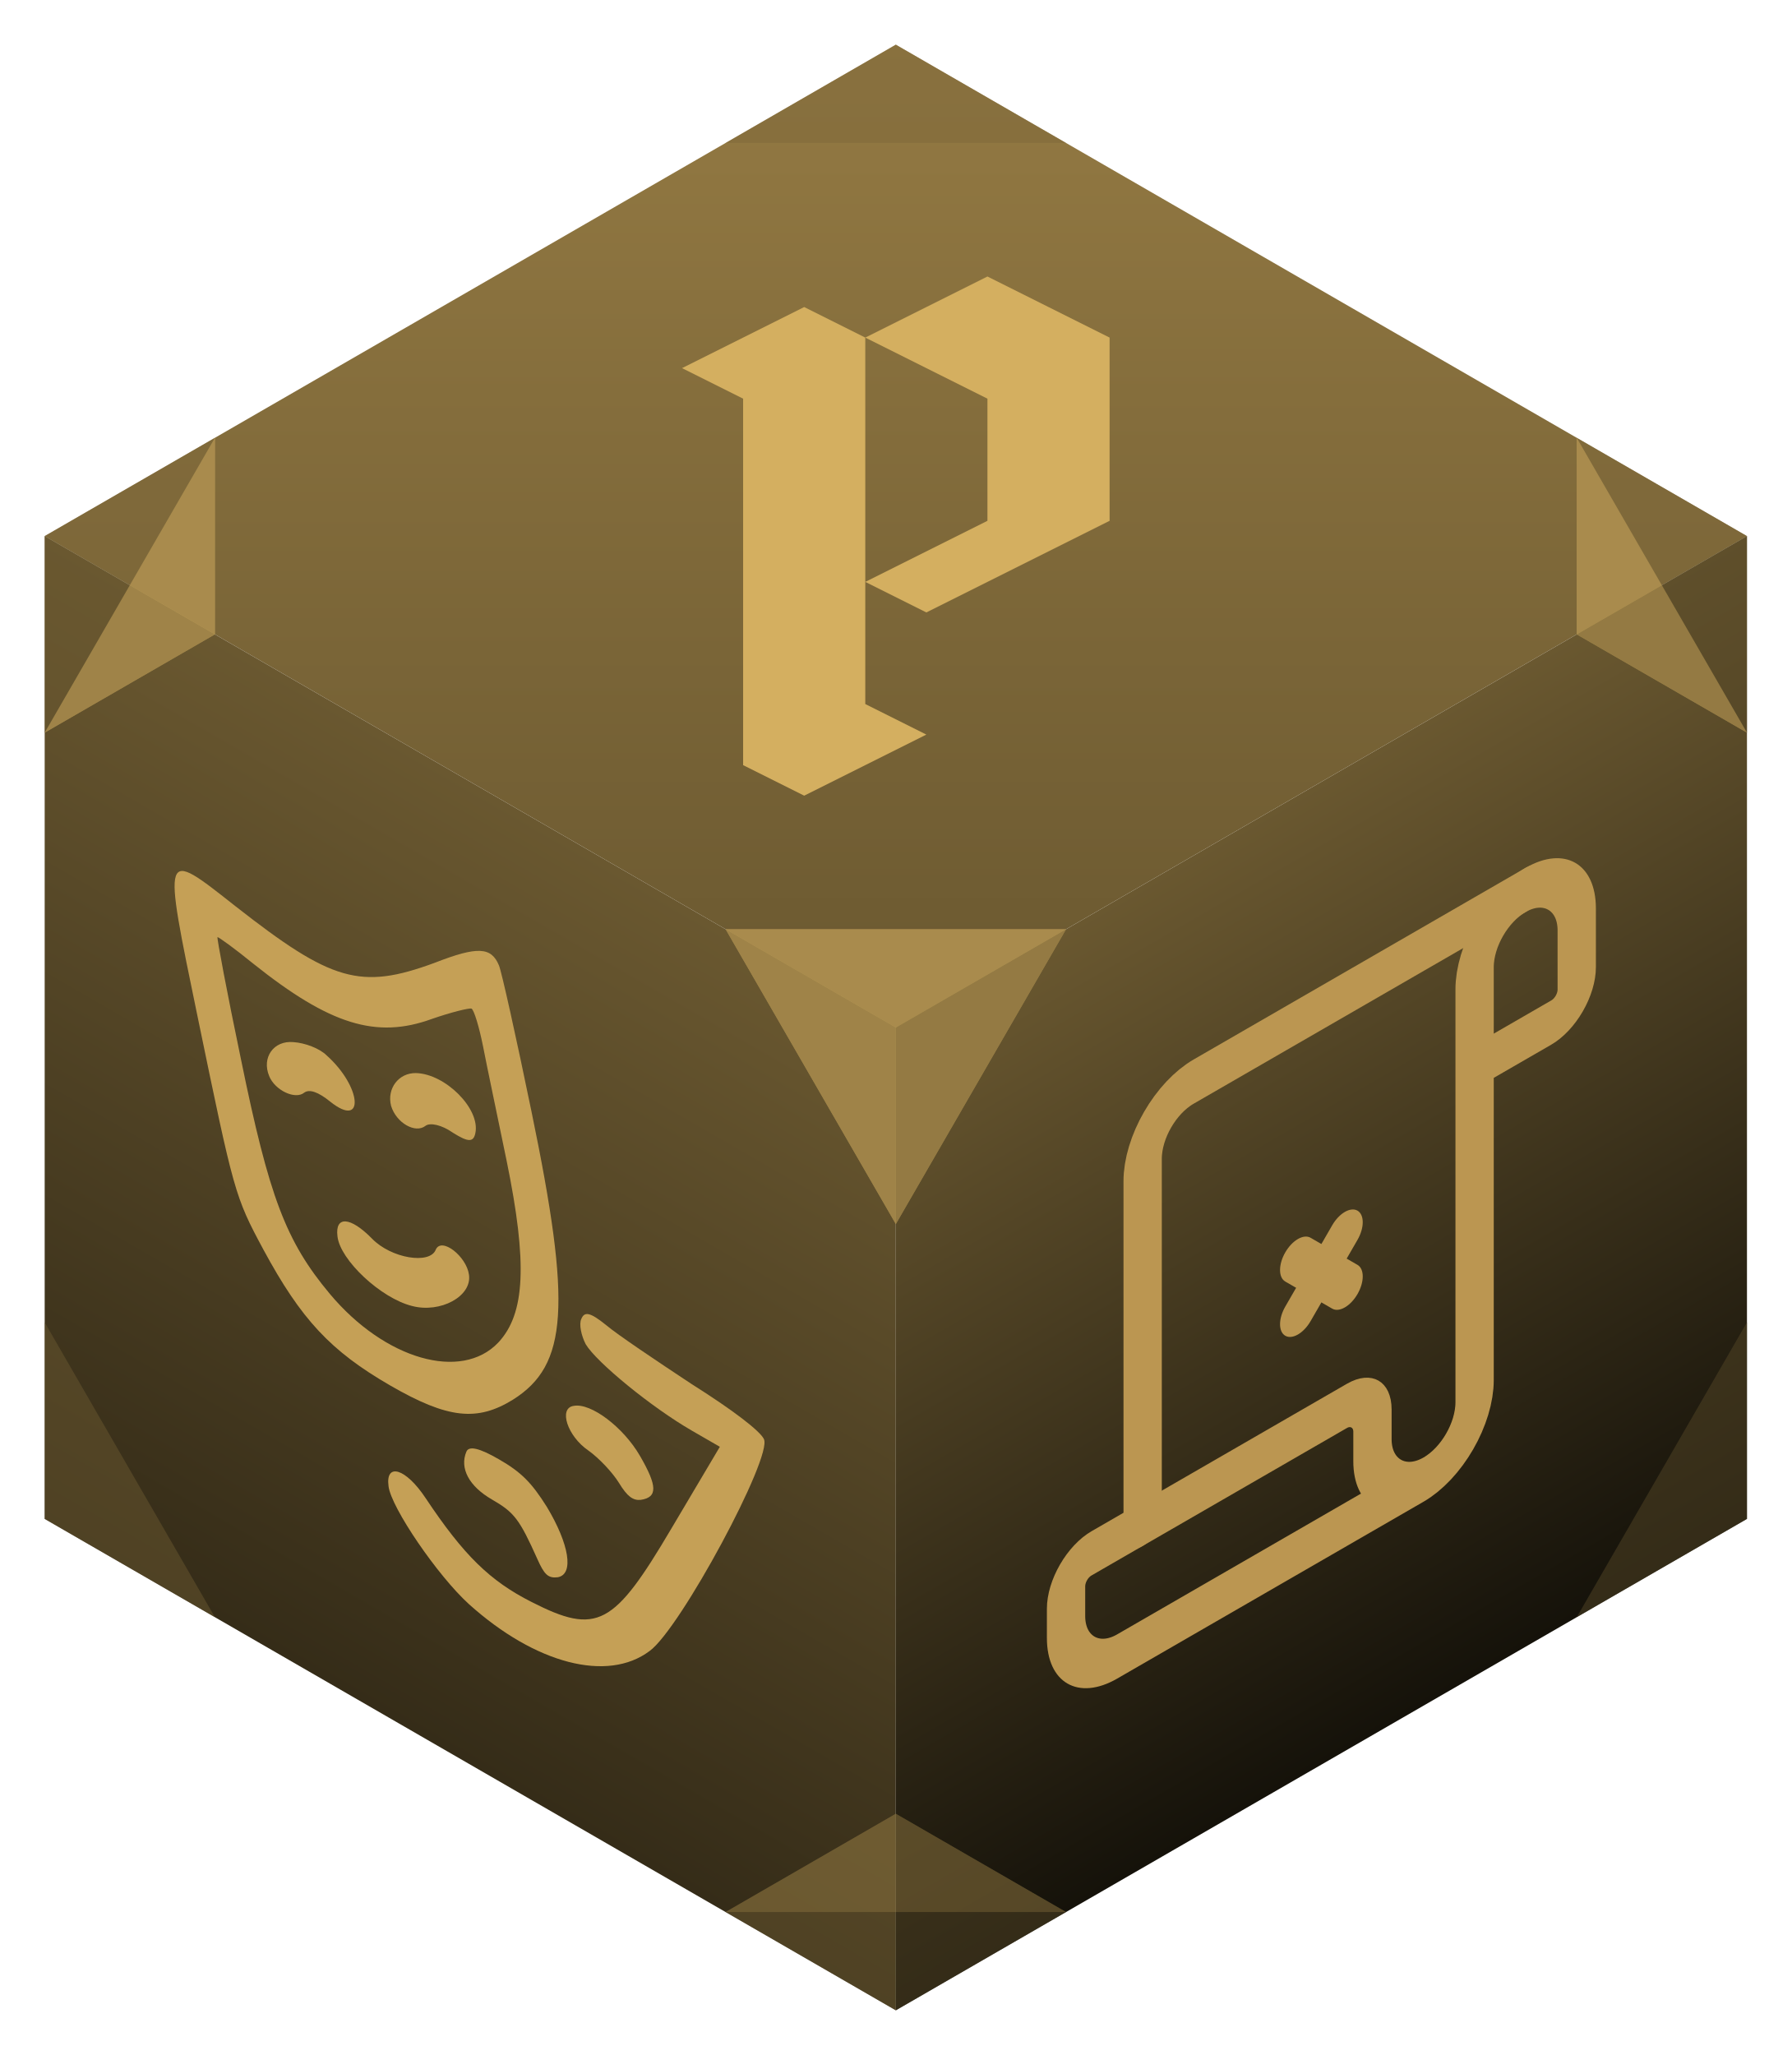
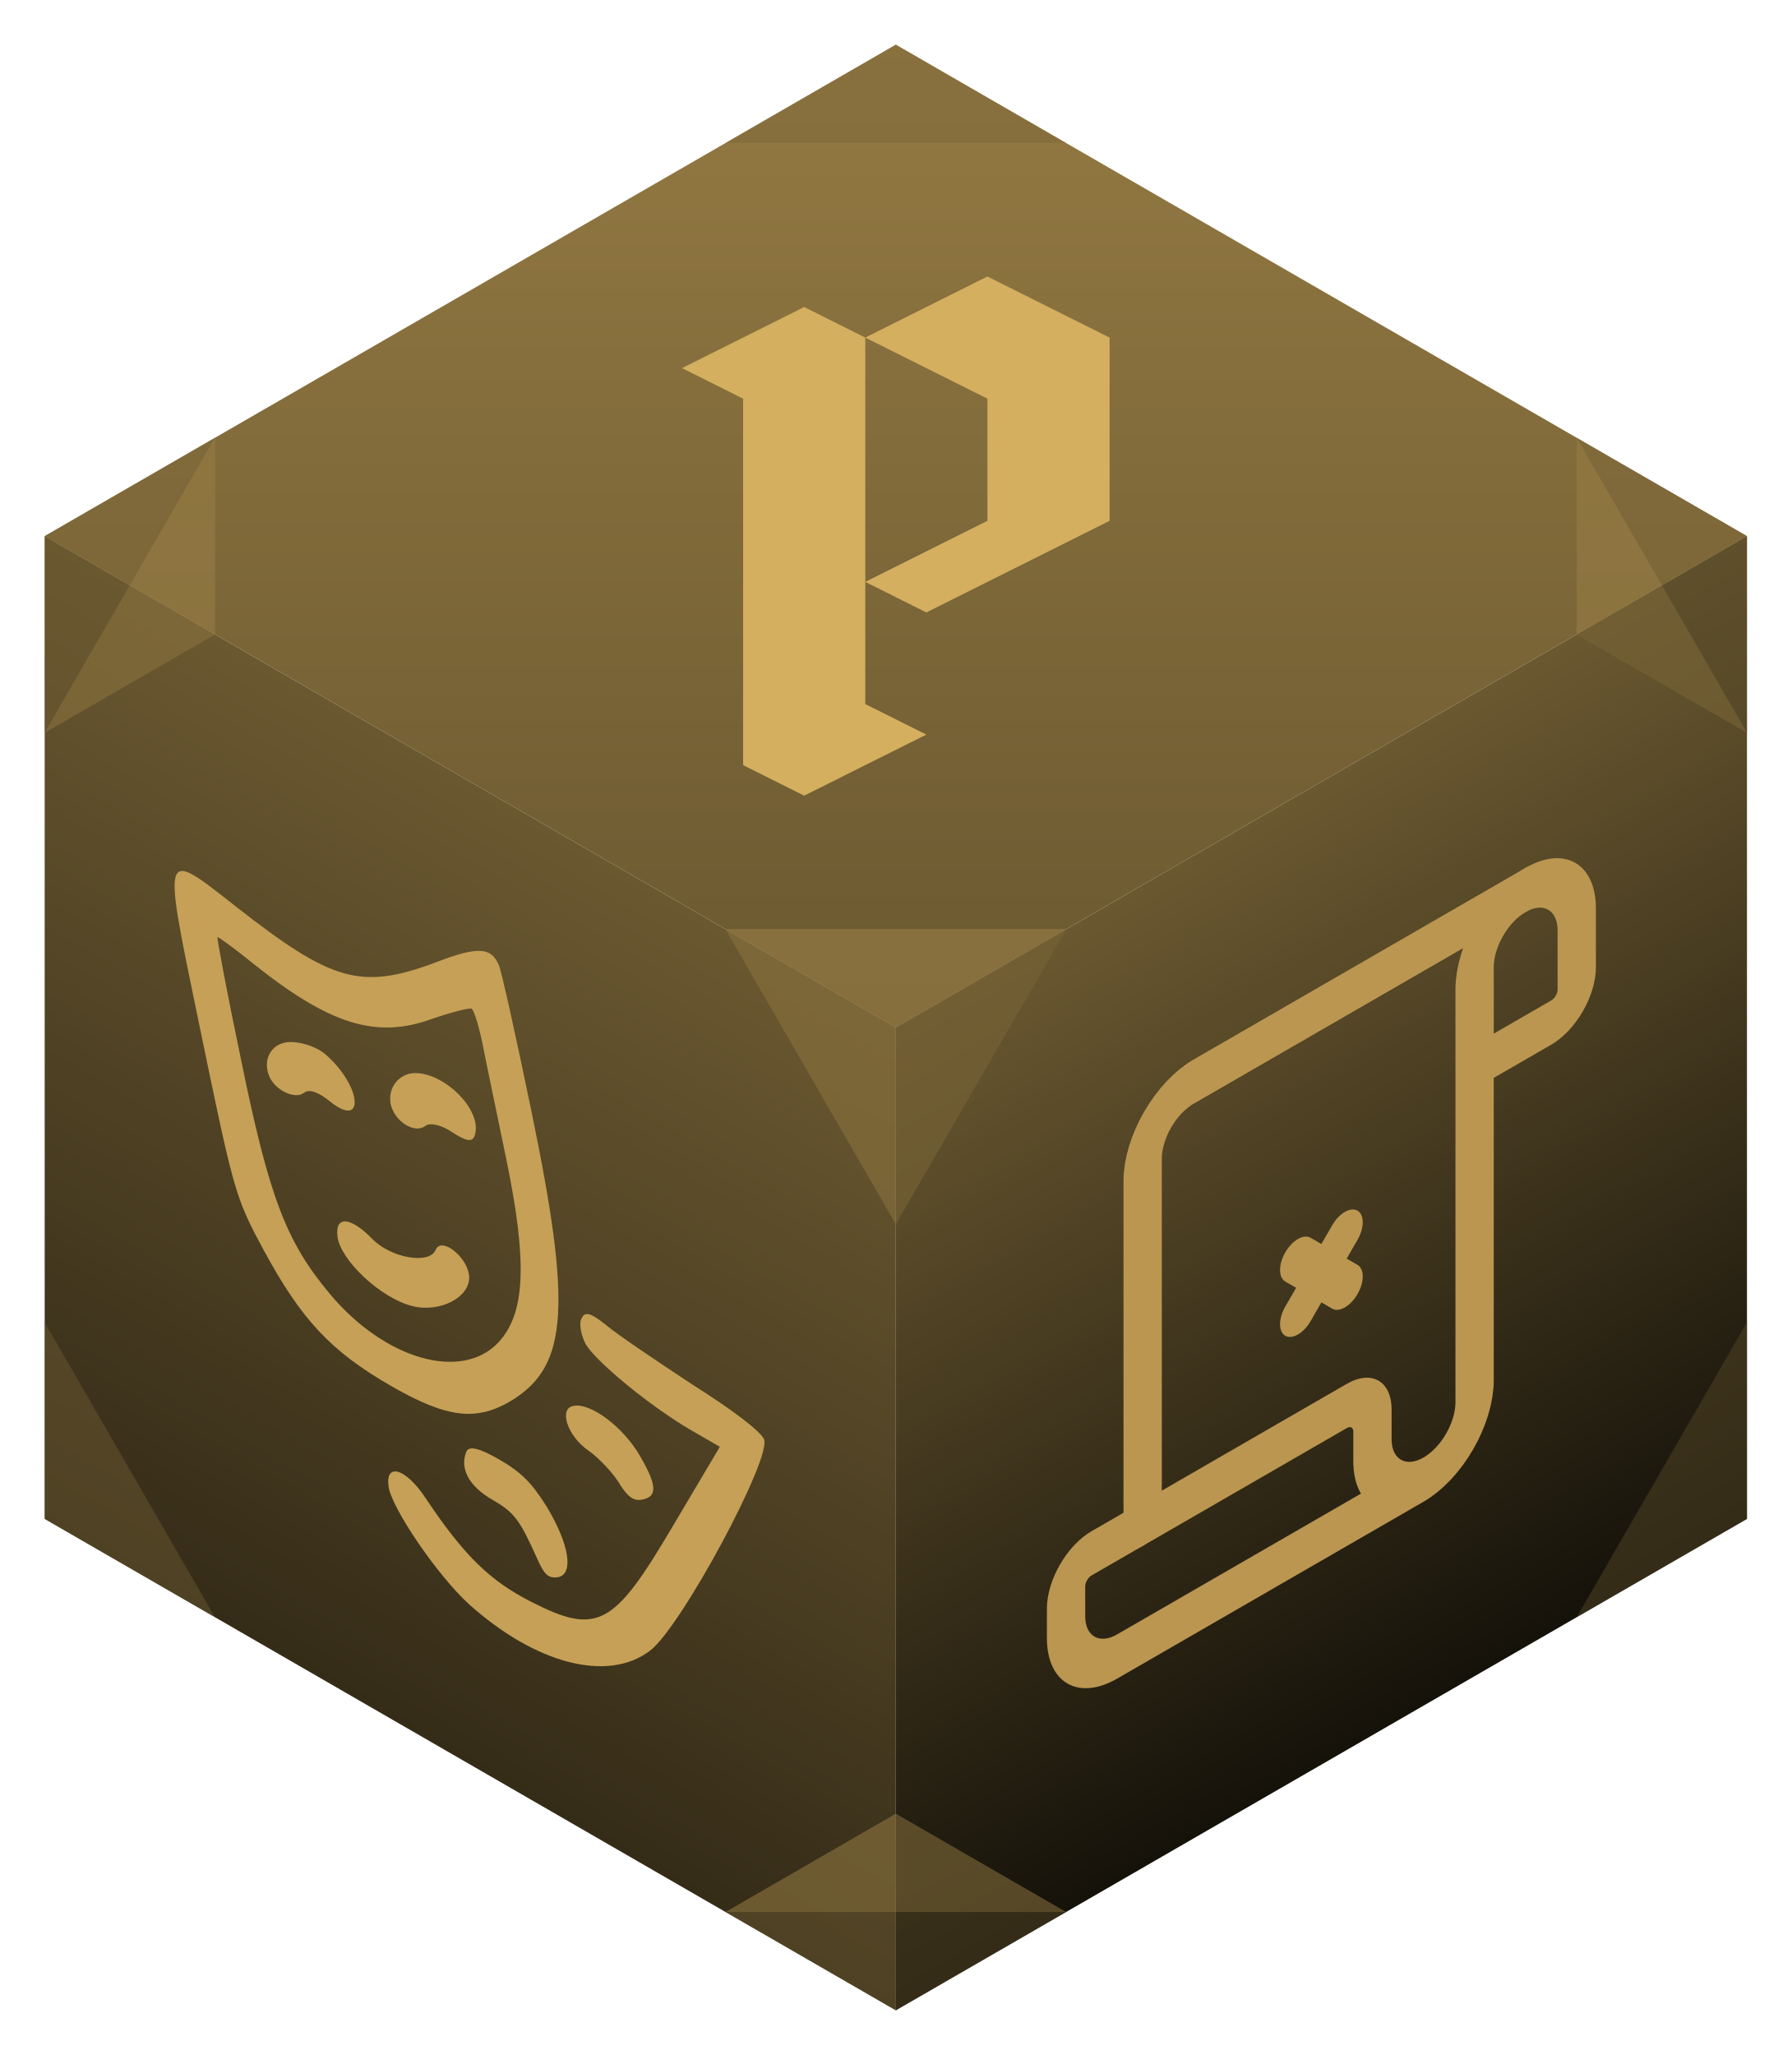
<svg xmlns="http://www.w3.org/2000/svg" viewBox="59.896 54.0 80.208 92.0" role="img" aria-label="Ролебаза">
  <defs>
    <filter id="lg-tint-left">
      <feColorMatrix type="matrix" values="0.85 0 0 0 0  0 0.83 0 0 0  0 0 0.80 0 0  0 0 0 1 0" />
    </filter>
    <filter id="lg-tint-right">
      <feColorMatrix type="matrix" values="0.75 0 0 0 0  0 0.72 0 0 0  0 0 0.70 0 0  0 0 0 1 0" />
    </filter>
    <linearGradient id="lg-face-top-grad" gradientUnits="userSpaceOnUse" x1="100" y1="56" x2="100" y2="100">
      <stop offset="0%" stop-color="#947a43" />
      <stop offset="100%" stop-color="#6a5830" />
    </linearGradient>
    <linearGradient id="lg-face-left-grad" gradientUnits="userSpaceOnUse" x1="80.95" y1="89" x2="61.9" y2="122">
      <stop offset="0%" stop-color="#6a5830" />
      <stop offset="100%" stop-color="#352c18" />
    </linearGradient>
    <linearGradient id="lg-face-right-grad" gradientUnits="userSpaceOnUse" x1="119.05" y1="89" x2="138.1" y2="122">
      <stop offset="0%" stop-color="#6a5830" />
      <stop offset="100%" stop-color="#15120a" />
    </linearGradient>
  </defs>
  <polygon points="100,56 138.104,78 100,100 61.896,78" fill="url(#lg-face-top-grad)" />
  <polygon points="61.896,78 100,100 100,144 61.896,122" fill="url(#lg-face-left-grad)" />
  <polygon points="138.104,78 138.104,122 100,144 100,100" fill="url(#lg-face-right-grad)" />
  <path d="M200 0V1200L0 1300L400 1500L600 1400V200L800 100L400 -100ZM600 1400 1000 1600 1400 1400V800L800 500L600 600L1000 800V1200Z" fill="#D4AF60" transform="translate(100,78) scale(0.01367188,-0.01367188) translate(-700,-750)" />
  <g filter="url(#lg-tint-left)">
    <clipPath id="lg-c-l">
      <polygon points="61.896,78 100,100 100,144 61.896,122" />
    </clipPath>
    <g clip-path="url(#lg-c-l)">
      <g transform="matrix(38.104,22,0,44,61.896,78)">
        <g transform="translate(0.14,0.14) scale(0.0075,0.0075)">
          <g transform="translate(0,96) scale(0.1,-0.1)" fill="#D4AF60" stroke="none">
            <path d="M424 873 c-116 -95 -161 -106 -312 -79 -115 21 -114 23 -59 -180 57 -210 58 -214 103 -264 59 -65 105 -85 199 -85 90 0 136 19 192 77 86 90 92 173 29 405 -24 89 -47 167 -51 173 -12 19 -33 10 -101 -47z m76 -75 c6 -24 23 -85 37 -137 33 -123 29 -193 -13 -253 -58 -82 -178 -112 -264 -66 -69 37 -95 84 -139 248 -22 80 -38 146 -37 148 2 1 27 -2 56 -8 120 -23 193 -6 280 65 30 24 58 44 62 45 4 0 12 -19 18 -42z" />
            <path d="M395 709 c-27 -13 -46 -44 -39 -64 8 -19 38 -19 54 0 7 8 25 14 43 12 24 -1 32 3 35 17 8 37 -47 57 -93 35z" />
            <path d="M203 655 c-31 -13 -50 -46 -38 -65 9 -15 41 -12 55 5 8 9 22 12 41 8 54 -10 49 45 -6 60 -11 4 -34 0 -52 -8z" />
            <path d="M426 485 c-9 -25 -70 -47 -100 -35 -34 13 -58 2 -54 -24 4 -30 68 -50 117 -36 44 12 94 60 89 87 -4 23 -43 30 -52 8z" />
            <path d="M654 505 c-4 -9 0 -23 7 -31 17 -16 103 -34 166 -34 l44 0 -76 -149 c-90 -177 -116 -203 -219 -209 -65 -4 -106 10 -166 58 -31 25 -63 17 -58 -13 4 -27 77 -83 126 -97 104 -29 217 2 283 78 48 54 193 360 179 377 -6 8 -48 15 -113 18 -56 4 -117 9 -134 13 -25 5 -34 2 -39 -11z" />
            <path d="M642 381 c-24 -15 -10 -46 23 -49 17 -2 38 -11 48 -20 13 -12 22 -13 34 -6 27 17 26 32 -1 59 -26 26 -77 34 -104 16z" />
            <path d="M474 235 c-11 -28 4 -45 40 -45 35 0 43 -5 71 -45 11 -16 17 -18 32 -9 26 17 18 54 -17 87 -24 21 -40 27 -75 27 -31 0 -47 -5 -51 -15z" />
          </g>
        </g>
      </g>
    </g>
  </g>
  <g filter="url(#lg-tint-right)">
    <clipPath id="lg-c-r">
      <polygon points="138.104,78 138.104,122 100,144 100,100" />
    </clipPath>
    <g clip-path="url(#lg-c-r)">
      <g transform="matrix(38.104,-22,0,44,100,100)">
        <g transform="translate(0.14,0.14) scale(0.03,0.03) translate(24,0) scale(-1,1)">
          <path d="M19 17V5a2 2 0 0 0-2-2H4" fill="none" stroke="#D4AF60" stroke-width="1.5" stroke-linecap="round" stroke-linejoin="round" opacity="1" />
          <path d="M8 21h12a2 2 0 0 0 2-2v-1a1 1 0 0 0-1-1H11a1 1 0 0 0-1 1v1a2 2 0 1 1-4 0V5a2 2 0 1 0-4 0v2a1 1 0 0 0 1 1h3" fill="none" stroke="#D4AF60" stroke-width="1.5" stroke-linecap="round" stroke-linejoin="round" opacity="1" />
        </g>
      </g>
    </g>
    <g transform="matrix(-26.94077 -15.55635 26.94077 -46.66905 119.052 111)">
      <rect x="-0.06" y="-0.021" width="0.12" height="0.042" rx="0.021" fill="#D4AF60" />
      <rect x="-0.021" y="-0.06" width="0.042" height="0.12" rx="0.021" fill="#D4AF60" />
    </g>
  </g>
  <g>
    <polygon points="100,56 92.379,60.4 107.621,60.4" fill="#7f693a" fill-opacity="0.5" />
  </g>
  <g>
-     <polygon points="130.483,73.6 138.104,86.8 130.483,82.4" fill="#D4AF60" fill-opacity="1" />
+     <polygon points="130.483,73.6 138.104,86.8 130.483,82.4" fill="#D4AF60" fill-opacity="0.35" />
    <polygon points="138.104,78 130.483,73.6 130.483,82.4" fill="#7f693a" fill-opacity="0.5" />
    <polygon points="138.104,78 138.104,86.8 130.483,82.4" fill="#554626" fill-opacity="0.5" />
  </g>
  <g>
    <polygon points="138.104,122 138.104,113.2 130.483,126.4" fill="#554626" fill-opacity="0.5" />
  </g>
  <g>
    <polygon points="107.621,139.6 92.379,139.6 100,135.2" fill="#D4AF60" fill-opacity="0.35" />
    <polygon points="100,144 107.621,139.6 100,135.2" fill="#554626" fill-opacity="0.5" />
    <polygon points="100,144 92.379,139.6 100,135.2" fill="#6a5830" fill-opacity="0.5" />
  </g>
  <g>
    <polygon points="61.896,122 69.517,126.4 61.896,113.2" fill="#6a5830" fill-opacity="0.5" />
  </g>
  <g>
-     <polygon points="61.896,86.8 69.517,73.6 69.517,82.4" fill="#D4AF60" fill-opacity="1" />
+     <polygon points="61.896,86.8 69.517,73.6 69.517,82.4" fill="#D4AF60" fill-opacity="0.35" />
    <polygon points="61.896,78 61.896,86.8 69.517,82.4" fill="#6a5830" fill-opacity="0.5" />
    <polygon points="61.896,78 69.517,73.6 69.517,82.4" fill="#7f693a" fill-opacity="0.5" />
  </g>
  <g>
-     <polygon points="92.379,95.6 107.621,95.6 100,108.8" fill="#D4AF60" fill-opacity="1" />
+     <polygon points="92.379,95.6 107.621,95.6 100,108.8" fill="#D4AF60" fill-opacity="0.35" />
    <polygon points="100,100 92.379,95.6 107.621,95.6" fill="#7f693a" fill-opacity="0.5" />
    <polygon points="100,100 107.621,95.6 100,108.8" fill="#554626" fill-opacity="0.5" />
    <polygon points="100,100 92.379,95.6 100,108.8" fill="#6a5830" fill-opacity="0.5" />
  </g>
</svg>
